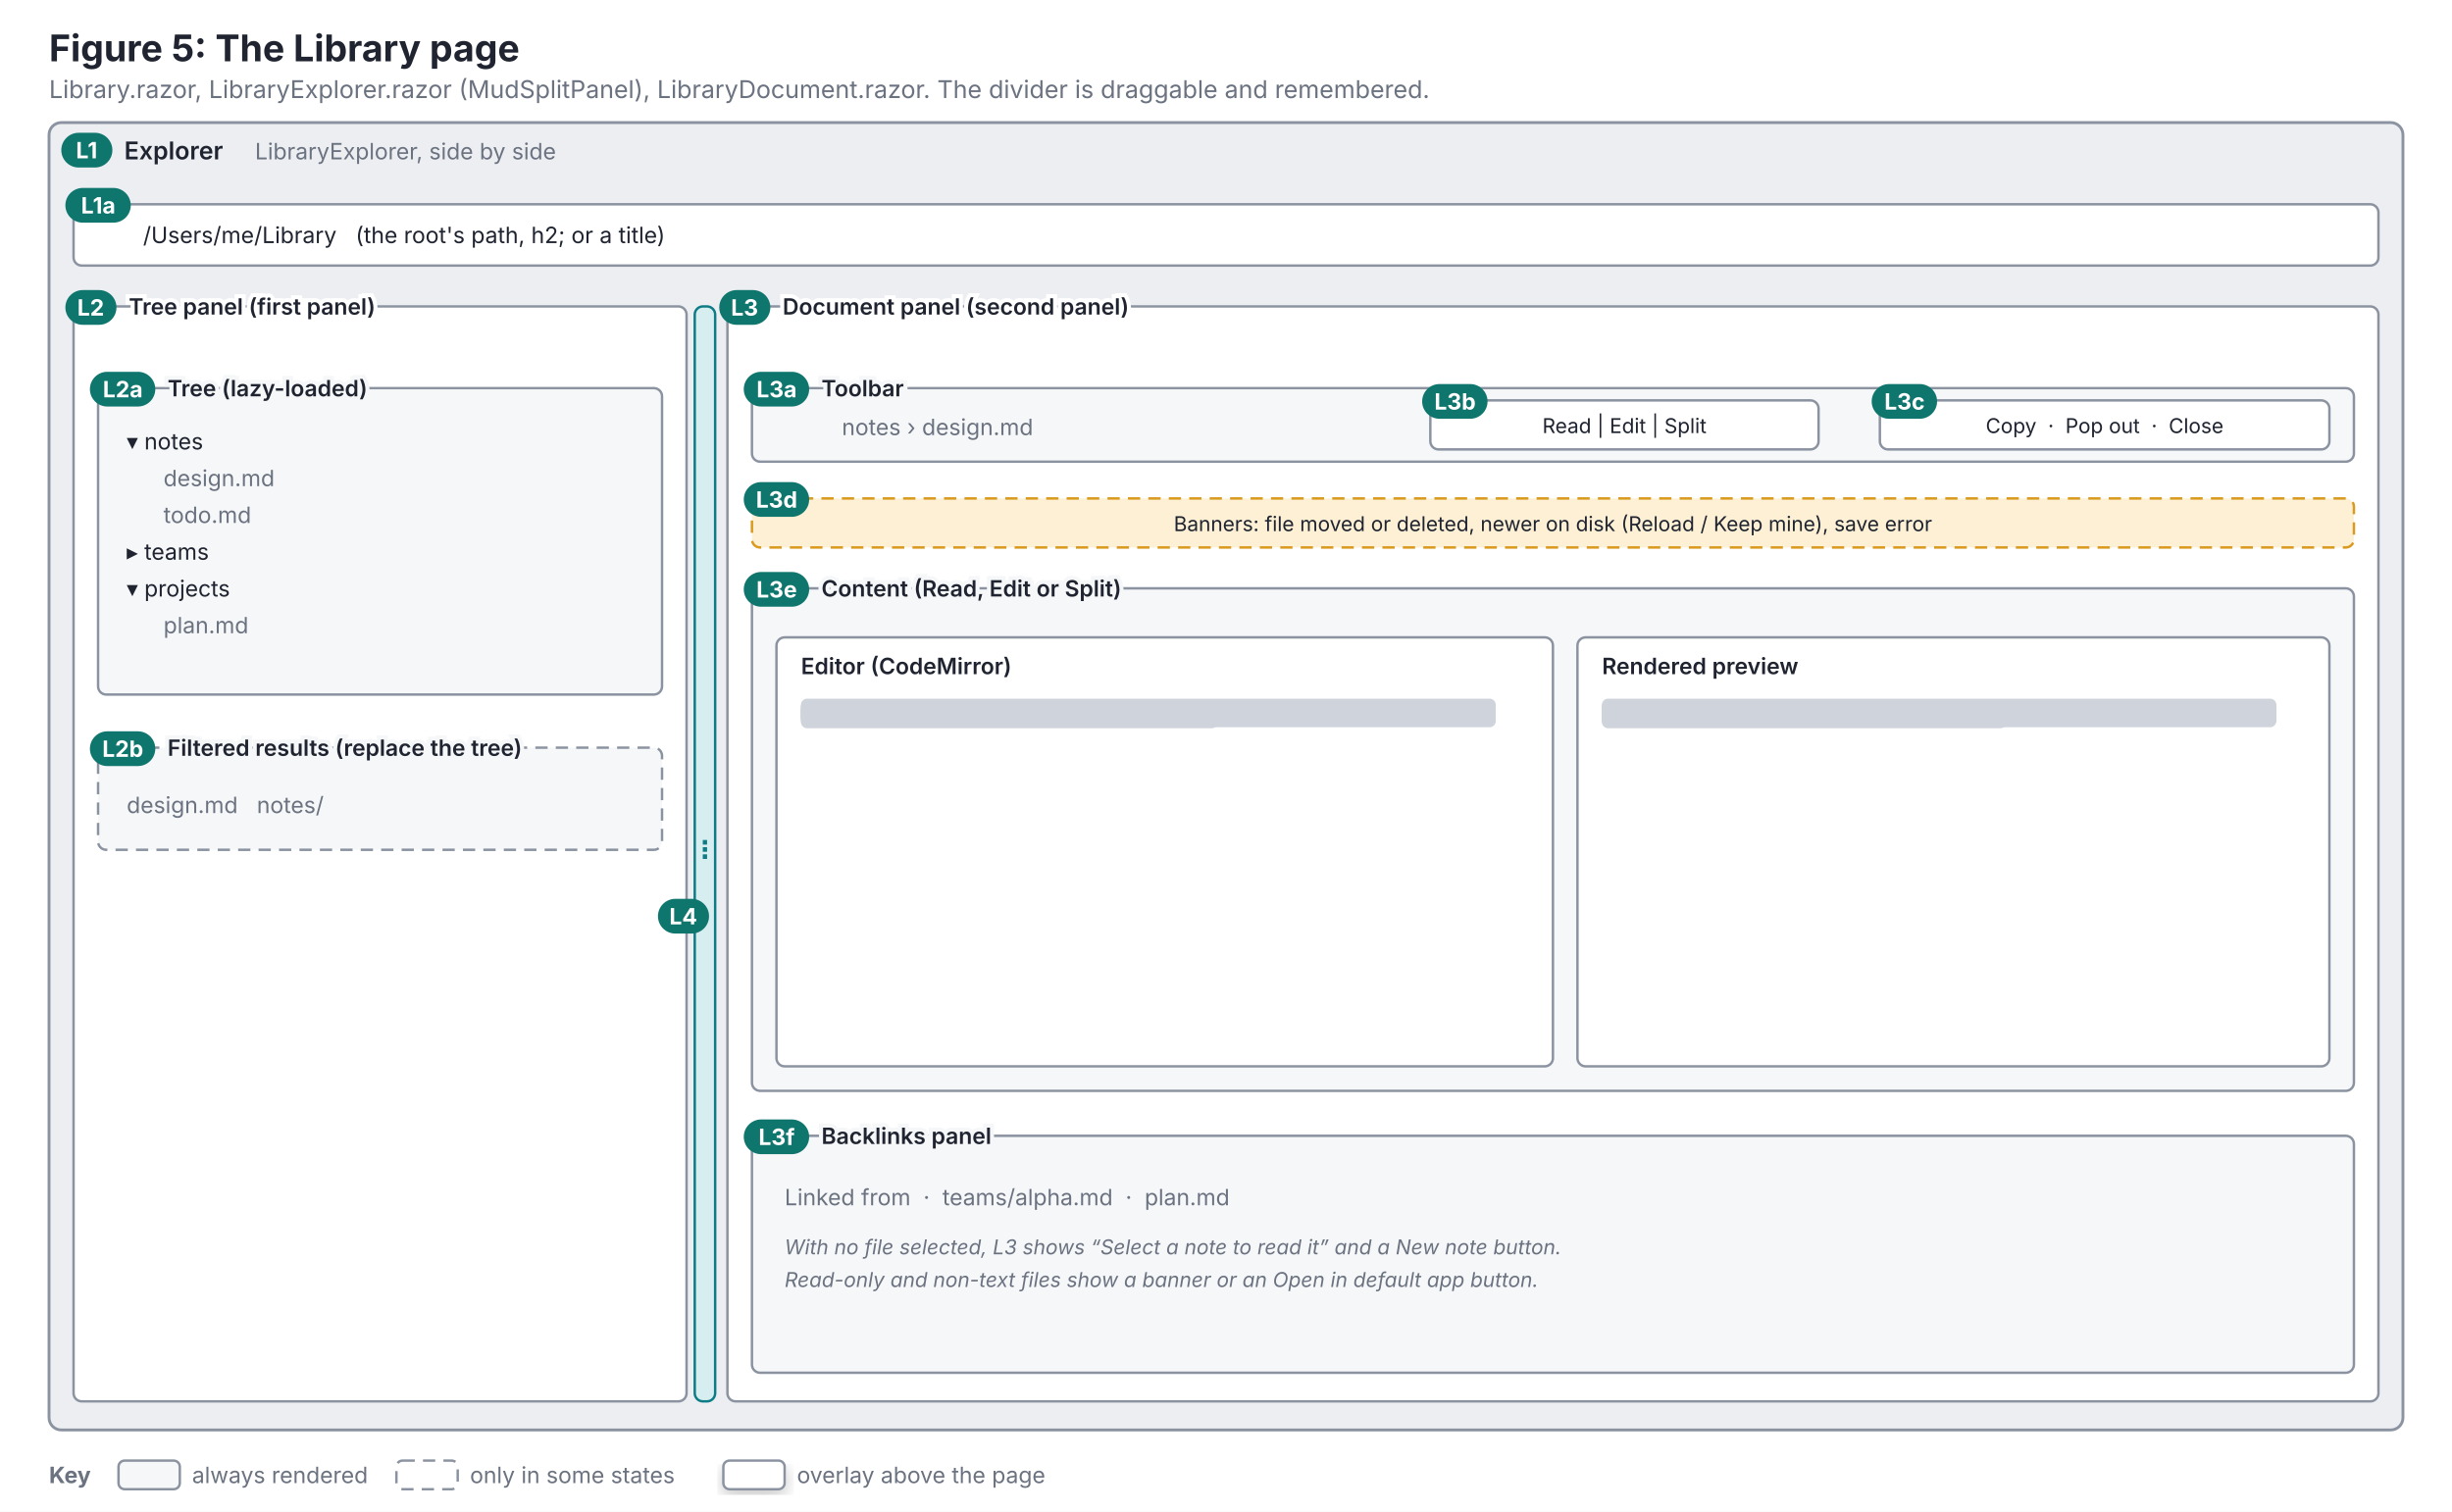
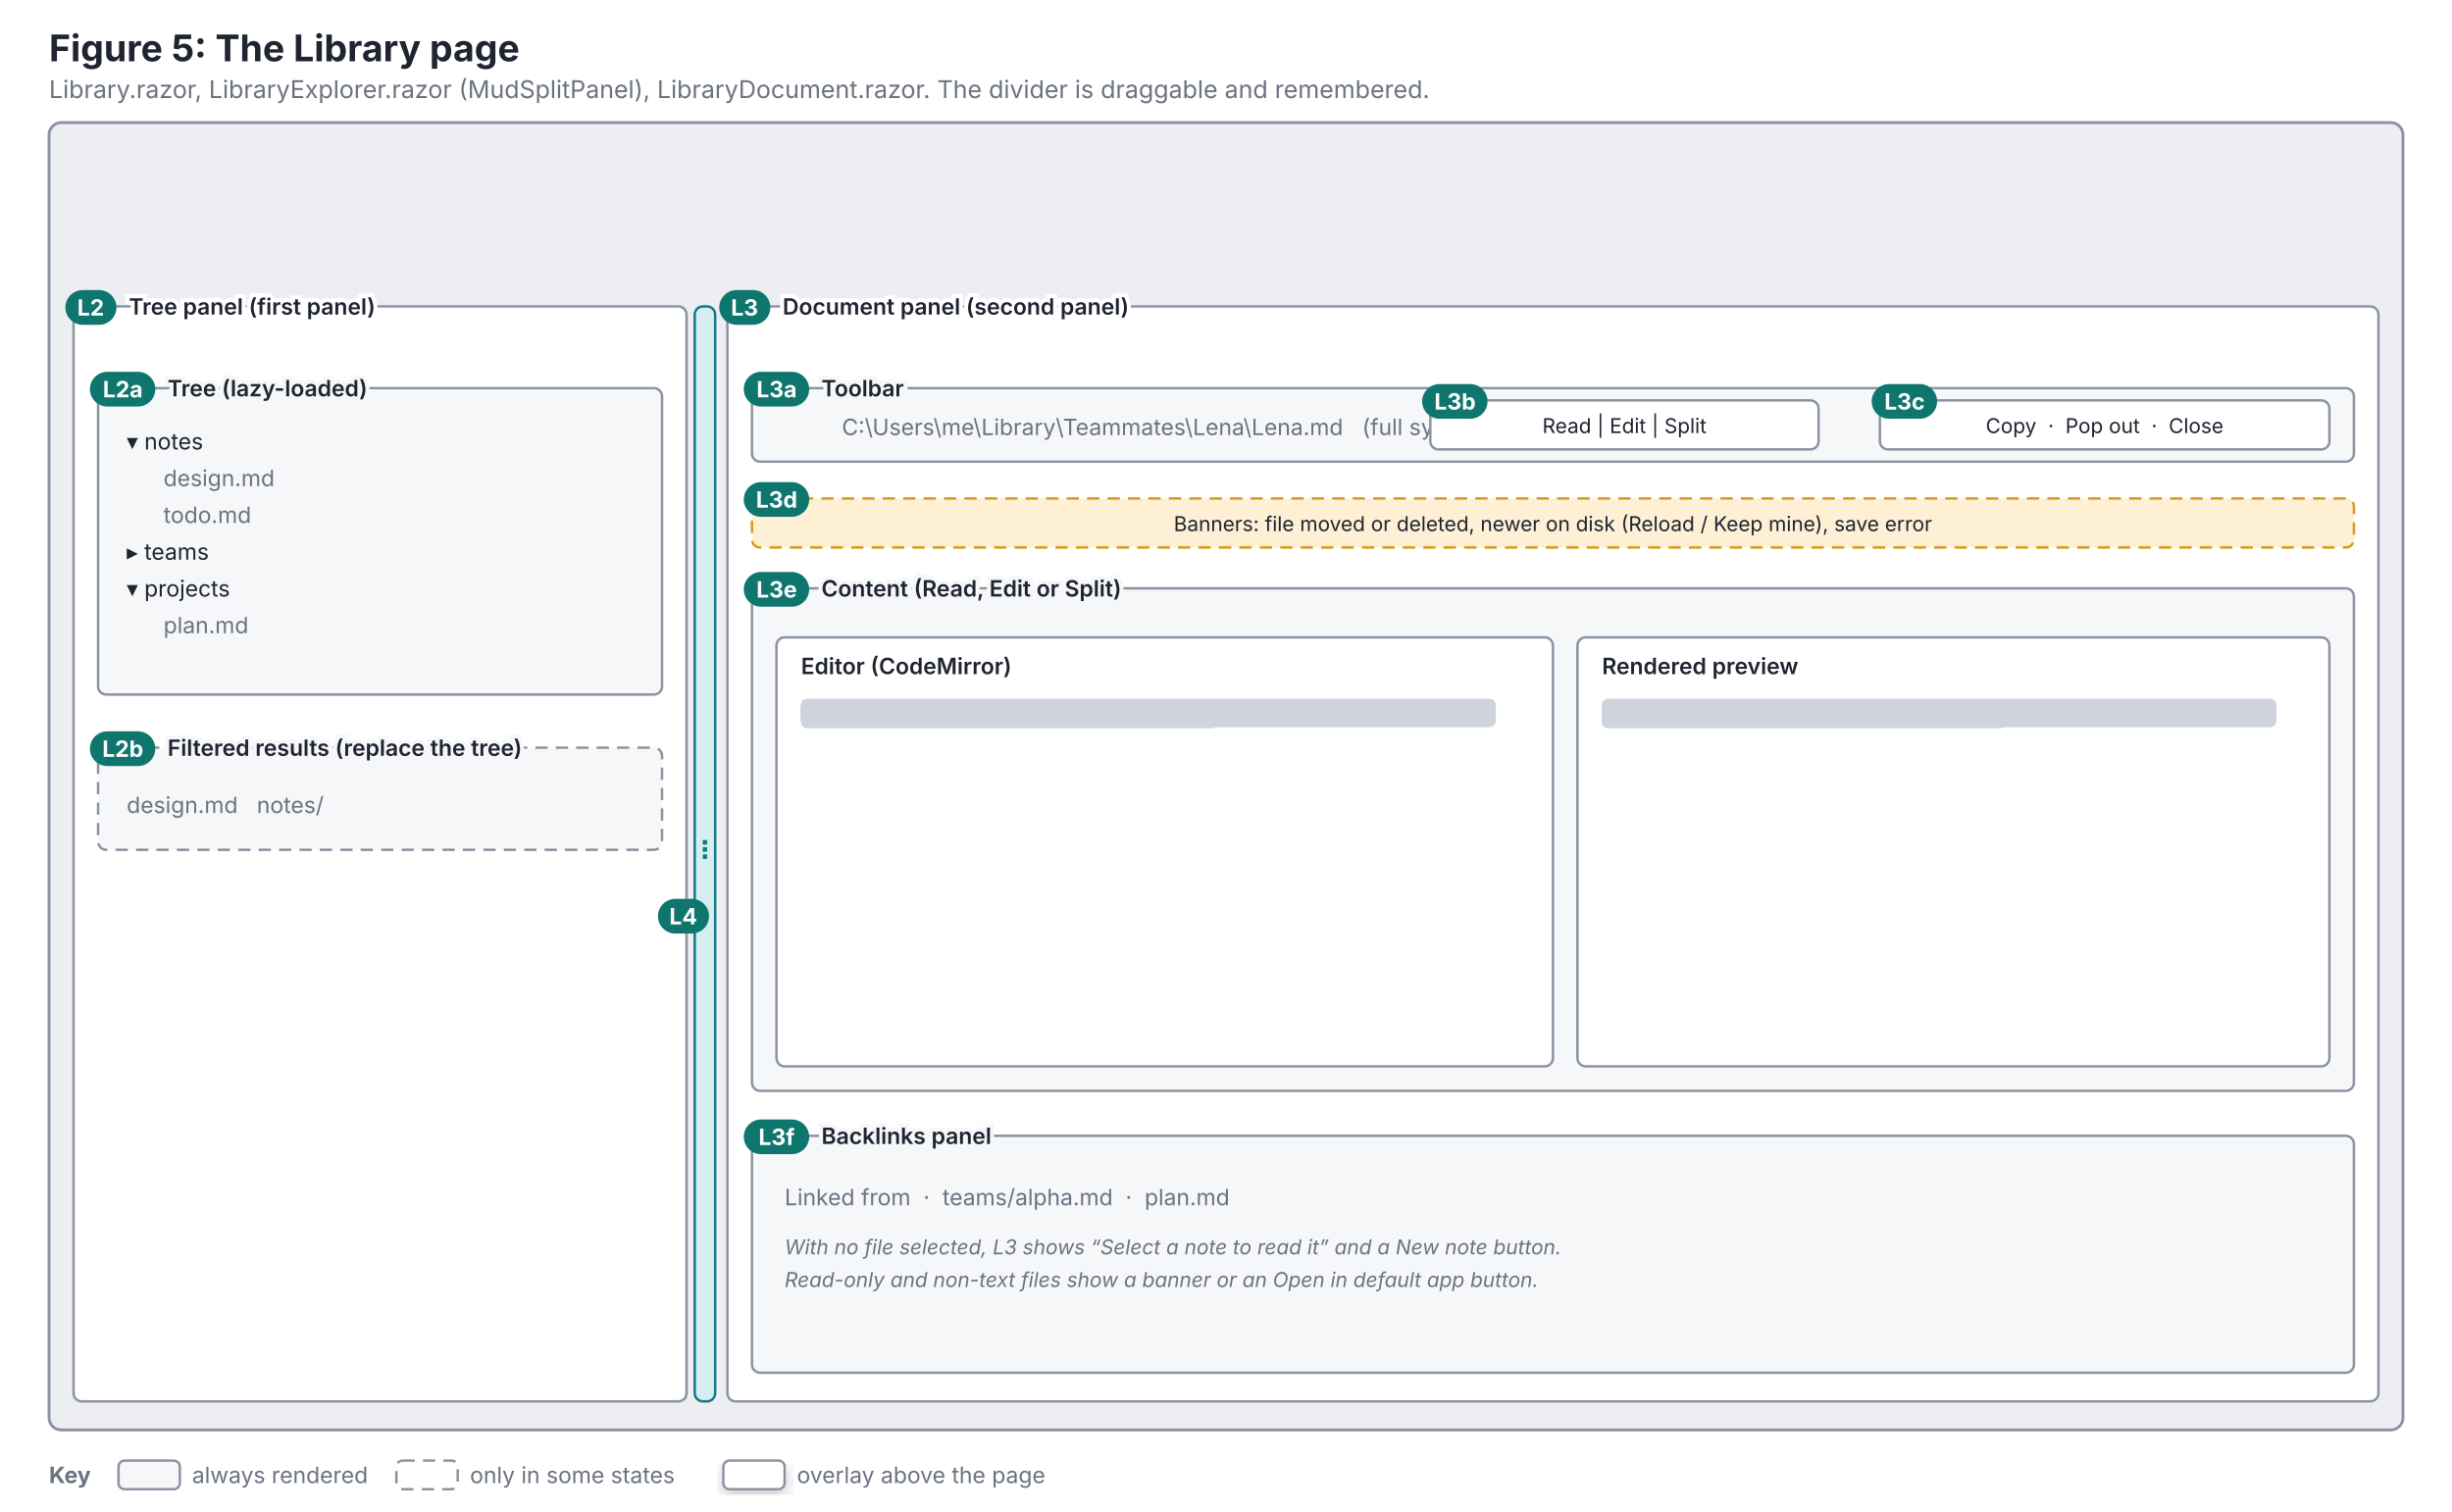
<svg xmlns="http://www.w3.org/2000/svg" viewBox="0 0 1200 740" width="1200" height="740" font-family="Inter, 'Segoe UI', Helvetica, Arial, sans-serif" xml:space="preserve" style="white-space: pre" role="img" aria-label="Figure 5: The Library page">
  <defs>
    <filter id="sh" x="-10%" y="-10%" width="125%" height="130%">
      <feDropShadow dx="0" dy="3" stdDeviation="4" flood-color="#000" flood-opacity="0.22" />
    </filter>
    <marker id="ar" viewBox="0 0 10 10" refX="9" refY="5" markerWidth="7" markerHeight="7" orient="auto-start-reverse">
      <path d="M0 0 L10 5 L0 10 z" fill="#6b7280" />
    </marker>
  </defs>
  <rect width="1200" height="740" fill="#ffffff" />
  <text x="24" y="30" font-size="18" font-weight="700" fill="#1f2430" text-anchor="start">Figure 5: The Library page</text>
  <text x="24" y="48" font-size="12" font-weight="400" fill="#6b7280" text-anchor="start">Library.razor, LibraryExplorer.razor (MudSplitPanel), LibraryDocument.razor. The divider is draggable and remembered.</text>
  <rect x="24" y="60" width="1152" height="640" rx="6" fill="#eceef2" stroke="#8b93a1" stroke-width="1.4" />
-   <rect x="30" y="65" width="25" height="17" rx="8.5" fill="#0f766e" />
-   <text x="42.4" y="77.5" font-size="11" font-weight="700" fill="#fff" text-anchor="middle">L1</text>
-   <text x="60.8" y="78" font-size="12" font-weight="600" fill="#1f2430" text-anchor="start">Explorer</text>
-   <text x="124.8" y="78" font-size="11" font-weight="400" fill="#6b7280" text-anchor="start">LibraryExplorer, side by side</text>
-   <rect x="36" y="100" width="1128" height="30" rx="4" fill="#ffffff" stroke="#8b93a1" stroke-width="1.2" />
-   <text x="70" y="119.0" font-size="11" font-weight="400" fill="#1f2430" text-anchor="start">/Users/me/Library   (the root's path, h2; or a title)</text>
-   <rect x="32" y="92" width="32" height="17" rx="8.5" fill="#0f766e" />
-   <text x="48.1" y="104.5" font-size="11" font-weight="700" fill="#fff" text-anchor="middle">L1a</text>
  <rect x="36" y="150" width="300" height="536" rx="4" fill="#ffffff" stroke="#8b93a1" stroke-width="1.2" />
  <rect x="32" y="142" width="25" height="17" rx="8.5" fill="#0f766e" />
  <text x="44.4" y="154.5" font-size="11" font-weight="700" fill="#fff" text-anchor="middle">L2</text>
  <text x="63" y="154" font-size="11" font-weight="600" fill="#1f2430" stroke="#ffffff" stroke-width="4" paint-order="stroke">Tree panel (first panel)</text>
  <rect x="48" y="190" width="276" height="150" rx="4" fill="#f6f7f9" stroke="#8b93a1" stroke-width="1.2" />
  <rect x="44" y="182" width="32" height="17" rx="8.5" fill="#0f766e" />
  <text x="60.1" y="194.5" font-size="11" font-weight="700" fill="#fff" text-anchor="middle">L2a</text>
  <text x="82" y="194" font-size="11" font-weight="600" fill="#1f2430" stroke="#f6f7f9" stroke-width="4" paint-order="stroke">Tree (lazy-loaded)</text>
  <text x="62" y="220" font-size="11" font-weight="400" fill="#1f2430" text-anchor="start">▾ notes</text>
  <text x="80" y="238" font-size="11" font-weight="400" fill="#6b7280" text-anchor="start">design.md</text>
  <text x="80" y="256" font-size="11" font-weight="400" fill="#6b7280" text-anchor="start">todo.md</text>
  <text x="62" y="274" font-size="11" font-weight="400" fill="#1f2430" text-anchor="start">▸ teams</text>
  <text x="62" y="292" font-size="11" font-weight="400" fill="#1f2430" text-anchor="start">▾ projects</text>
  <text x="80" y="310" font-size="11" font-weight="400" fill="#6b7280" text-anchor="start">plan.md</text>
  <rect x="48" y="366" width="276" height="50" rx="4" fill="#f6f7f9" stroke="#8b93a1" stroke-width="1.2" stroke-dasharray="6 4" />
  <rect x="44" y="358" width="32" height="17" rx="8.5" fill="#0f766e" />
  <text x="60.1" y="370.5" font-size="11" font-weight="700" fill="#fff" text-anchor="middle">L2b</text>
  <text x="82" y="370" font-size="11" font-weight="600" fill="#1f2430" stroke="#f6f7f9" stroke-width="4" paint-order="stroke">Filtered results (replace the tree)</text>
  <text x="62" y="398" font-size="11" font-weight="400" fill="#6b7280" text-anchor="start">design.md   notes/</text>
  <rect x="340" y="150" width="10" height="536" rx="4" fill="#d7eef0" stroke="#0e7c86" stroke-width="1.2" />
  <text x="345" y="420" font-size="12" font-weight="700" fill="#0e7c86" text-anchor="middle">⋮</text>
  <rect x="322" y="440" width="25" height="17" rx="8.5" fill="#0f766e" />
  <text x="334.4" y="452.5" font-size="11" font-weight="700" fill="#fff" text-anchor="middle">L4</text>
  <rect x="356" y="150" width="808" height="536" rx="4" fill="#ffffff" stroke="#8b93a1" stroke-width="1.2" />
  <rect x="352" y="142" width="25" height="17" rx="8.5" fill="#0f766e" />
  <text x="364.4" y="154.5" font-size="11" font-weight="700" fill="#fff" text-anchor="middle">L3</text>
  <text x="383" y="154" font-size="11" font-weight="600" fill="#1f2430" stroke="#ffffff" stroke-width="4" paint-order="stroke">Document panel (second panel)</text>
  <rect x="368" y="190" width="784" height="36" rx="4" fill="#f6f7f9" stroke="#8b93a1" stroke-width="1.2" />
  <rect x="364" y="182" width="32" height="17" rx="8.5" fill="#0f766e" />
  <text x="380.1" y="194.5" font-size="11" font-weight="700" fill="#fff" text-anchor="middle">L3a</text>
  <text x="402" y="194" font-size="11" font-weight="600" fill="#1f2430" stroke="#f6f7f9" stroke-width="4" paint-order="stroke">Toolbar</text>
-   <text x="412" y="213" font-size="11" font-weight="400" fill="#6b7280" text-anchor="start">notes › design.md</text>
+   <text x="412" y="213" font-size="11" font-weight="400" fill="#6b7280" text-anchor="start">C:\Users\me\Library\Teammates\Lena\Lena.md   (full system path; ● when unsaved)</text>
  <rect x="700" y="196" width="190" height="24" rx="4" fill="#ffffff" stroke="#8b93a1" stroke-width="1.2" />
  <text x="795.0" y="212.0" font-size="10" font-weight="400" fill="#1f2430" text-anchor="middle">Read | Edit | Split</text>
  <rect x="696" y="188" width="32" height="17" rx="8.5" fill="#0f766e" />
  <text x="712.1" y="200.5" font-size="11" font-weight="700" fill="#fff" text-anchor="middle">L3b</text>
  <rect x="920" y="196" width="220" height="24" rx="4" fill="#ffffff" stroke="#8b93a1" stroke-width="1.2" />
  <text x="1030.0" y="212.0" font-size="10" font-weight="400" fill="#1f2430" text-anchor="middle">Copy  ·  Pop out  ·  Close</text>
  <rect x="916" y="188" width="32" height="17" rx="8.5" fill="#0f766e" />
  <text x="932.1" y="200.5" font-size="11" font-weight="700" fill="#fff" text-anchor="middle">L3c</text>
  <rect x="368" y="244" width="784" height="24" rx="4" fill="#fdf0d5" stroke="#d99a1e" stroke-width="1.2" stroke-dasharray="6 4" />
  <text x="760.0" y="260.0" font-size="10" font-weight="400" fill="#1f2430" text-anchor="middle">Banners: file moved or deleted, newer on disk (Reload / Keep mine), save error</text>
  <rect x="364" y="236" width="32" height="17" rx="8.5" fill="#0f766e" />
  <text x="380.1" y="248.5" font-size="11" font-weight="700" fill="#fff" text-anchor="middle">L3d</text>
  <rect x="368" y="288" width="784" height="246" rx="4" fill="#f6f7f9" stroke="#8b93a1" stroke-width="1.2" />
  <rect x="364" y="280" width="32" height="17" rx="8.5" fill="#0f766e" />
  <text x="380.1" y="292.5" font-size="11" font-weight="700" fill="#fff" text-anchor="middle">L3e</text>
  <text x="402" y="292" font-size="11" font-weight="600" fill="#1f2430" stroke="#f6f7f9" stroke-width="4" paint-order="stroke">Content (Read, Edit or Split)</text>
  <rect x="380" y="312" width="380" height="210" rx="4" fill="#ffffff" stroke="#8b93a1" stroke-width="1.2" />
  <text x="392" y="330" font-size="11" font-weight="600" fill="#1f2430" text-anchor="start">Editor (CodeMirror)</text>
  <rect x="392" y="342.0" width="340" height="11" rx="3" fill="#cfd4dc" />
  <rect x="392" y="342.5" width="340" height="11" rx="3" fill="#cfd4dc" />
  <rect x="392" y="343.0" width="340" height="11" rx="3" fill="#cfd4dc" />
  <rect x="392" y="343.5" width="340" height="11" rx="3" fill="#cfd4dc" />
  <rect x="392" y="344.0" width="340" height="11" rx="3" fill="#cfd4dc" />
  <rect x="392" y="344.5" width="340" height="11" rx="3" fill="#cfd4dc" />
  <rect x="392" y="345.0" width="340" height="11" rx="3" fill="#cfd4dc" />
  <rect x="392" y="345.5" width="204" height="11" rx="3" fill="#cfd4dc" />
  <rect x="772" y="312" width="368" height="210" rx="4" fill="#ffffff" stroke="#8b93a1" stroke-width="1.2" />
  <text x="784" y="330" font-size="11" font-weight="600" fill="#1f2430" text-anchor="start">Rendered preview</text>
  <rect x="784" y="342.0" width="330" height="11" rx="3" fill="#cfd4dc" />
  <rect x="784" y="342.5" width="330" height="11" rx="3" fill="#cfd4dc" />
  <rect x="784" y="343.0" width="330" height="11" rx="3" fill="#cfd4dc" />
  <rect x="784" y="343.5" width="330" height="11" rx="3" fill="#cfd4dc" />
  <rect x="784" y="344.0" width="330" height="11" rx="3" fill="#cfd4dc" />
  <rect x="784" y="344.5" width="330" height="11" rx="3" fill="#cfd4dc" />
  <rect x="784" y="345.0" width="330" height="11" rx="3" fill="#cfd4dc" />
  <rect x="784" y="345.5" width="198" height="11" rx="3" fill="#cfd4dc" />
  <rect x="368" y="556" width="784" height="116" rx="4" fill="#f6f7f9" stroke="#8b93a1" stroke-width="1.2" />
  <rect x="364" y="548" width="32" height="17" rx="8.5" fill="#0f766e" />
  <text x="380.1" y="560.5" font-size="11" font-weight="700" fill="#fff" text-anchor="middle">L3f</text>
  <text x="402" y="560" font-size="11" font-weight="600" fill="#1f2430" stroke="#f6f7f9" stroke-width="4" paint-order="stroke">Backlinks panel</text>
  <text x="384" y="590" font-size="11" font-weight="400" fill="#6b7280" text-anchor="start">Linked from  ·  teams/alpha.md  ·  plan.md</text>
  <text x="384" y="614" font-size="10" font-weight="400" fill="#6b7280" text-anchor="start" font-style="italic">With no file selected, L3 shows “Select a note to read it” and a New note button.</text>
  <text x="384" y="630" font-size="10" font-weight="400" fill="#6b7280" text-anchor="start" font-style="italic">Read-only and non-text files show a banner or an Open in default app button.</text>
  <text x="24" y="726" font-size="11" font-weight="700" fill="#6b7280" text-anchor="start">Key</text>
  <rect x="58" y="715" width="30" height="14" rx="3" fill="#f6f7f9" stroke="#8b93a1" stroke-width="1.2" />
  <text x="94" y="726" font-size="11" font-weight="400" fill="#6b7280" text-anchor="start">always rendered</text>
  <rect x="194" y="715" width="30" height="14" rx="3" fill="#ffffff" stroke="#8b93a1" stroke-width="1.2" stroke-dasharray="6 4" />
  <text x="230" y="726" font-size="11" font-weight="400" fill="#6b7280" text-anchor="start">only in some states</text>
  <rect x="354" y="715" width="30" height="14" rx="3" fill="#ffffff" stroke="#8b93a1" stroke-width="1.2" filter="url(#sh)" />
  <text x="390" y="726" font-size="11" font-weight="400" fill="#6b7280" text-anchor="start">overlay above the page</text>
</svg>
